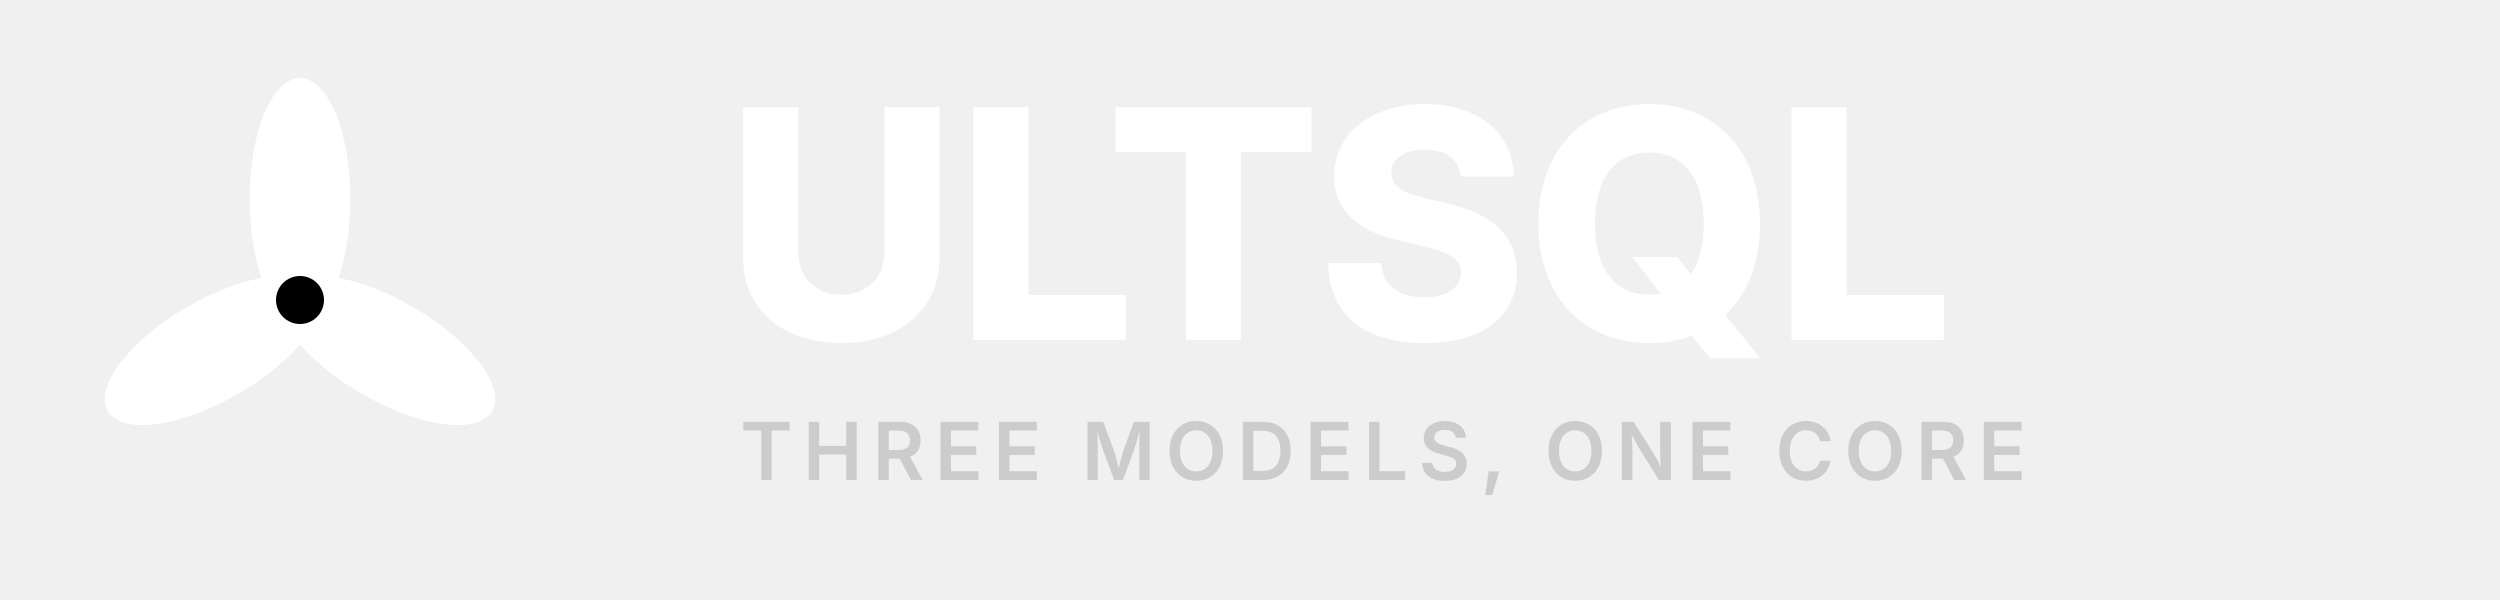
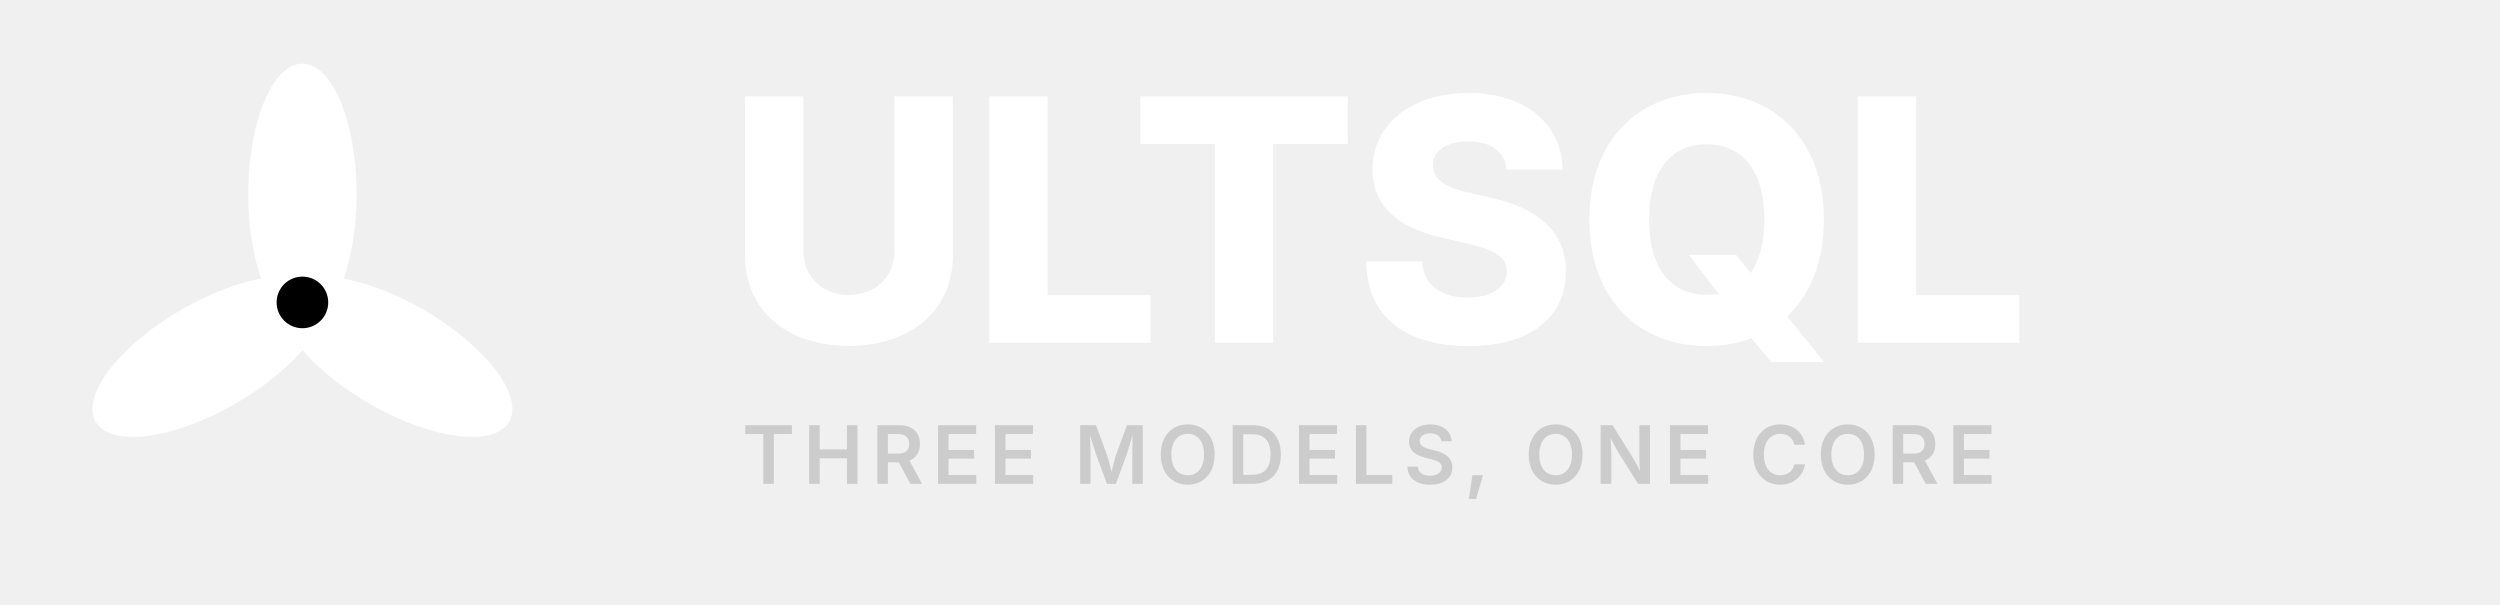
- <svg xmlns="http://www.w3.org/2000/svg" viewBox="0 0 500 120" fill="none">
-   <g transform="translate(60, 60) scale(2.4) translate(-54, -54)">
+ <svg xmlns="http://www.w3.org/2000/svg" viewBox="0 0 620 150" fill="none">
+   <g transform="translate(75, 75) scale(3.2) translate(-54, -54)">
    <g fill="#FFFFFF">
      <path d="M 54,35.5 A 4.2,10.1 0 1,1 54,55.7 A 4.2,10.1 0 1,1 54,35.5 Z" />
      <path d="M 54,35.5 A 4.2,10.1 0 1,1 54,55.7 A 4.2,10.1 0 1,1 54,35.5 Z" transform="rotate(120, 54, 54)" />
      <path d="M 54,35.5 A 4.2,10.1 0 1,1 54,55.7 A 4.2,10.1 0 1,1 54,35.5 Z" transform="rotate(240, 54, 54)" />
    </g>
    <circle cx="54" cy="54" r="2" fill="#000000" />
  </g>
-   <text x="145" y="68" font-family="'Outfit', 'Inter', -apple-system, sans-serif" font-size="64" font-weight="800" fill="#FFFFFF" letter-spacing="-0.5">ULTSQL</text>
-   <text x="148" y="96" font-family="'Inter', -apple-system, sans-serif" font-size="16" font-weight="600" fill="#CCCCCC" letter-spacing="2">THREE MODELS, ONE CORE</text>
+   <text x="180" y="85" font-family="'Outfit', 'Inter', -apple-system, sans-serif" font-size="84" font-weight="800" fill="#FFFFFF" letter-spacing="-0.5">ULTSQL</text>
+   <text x="184" y="120" font-family="'Inter', -apple-system, sans-serif" font-size="20" font-weight="600" fill="#CCCCCC" letter-spacing="2">THREE MODELS, ONE CORE</text>
</svg>
